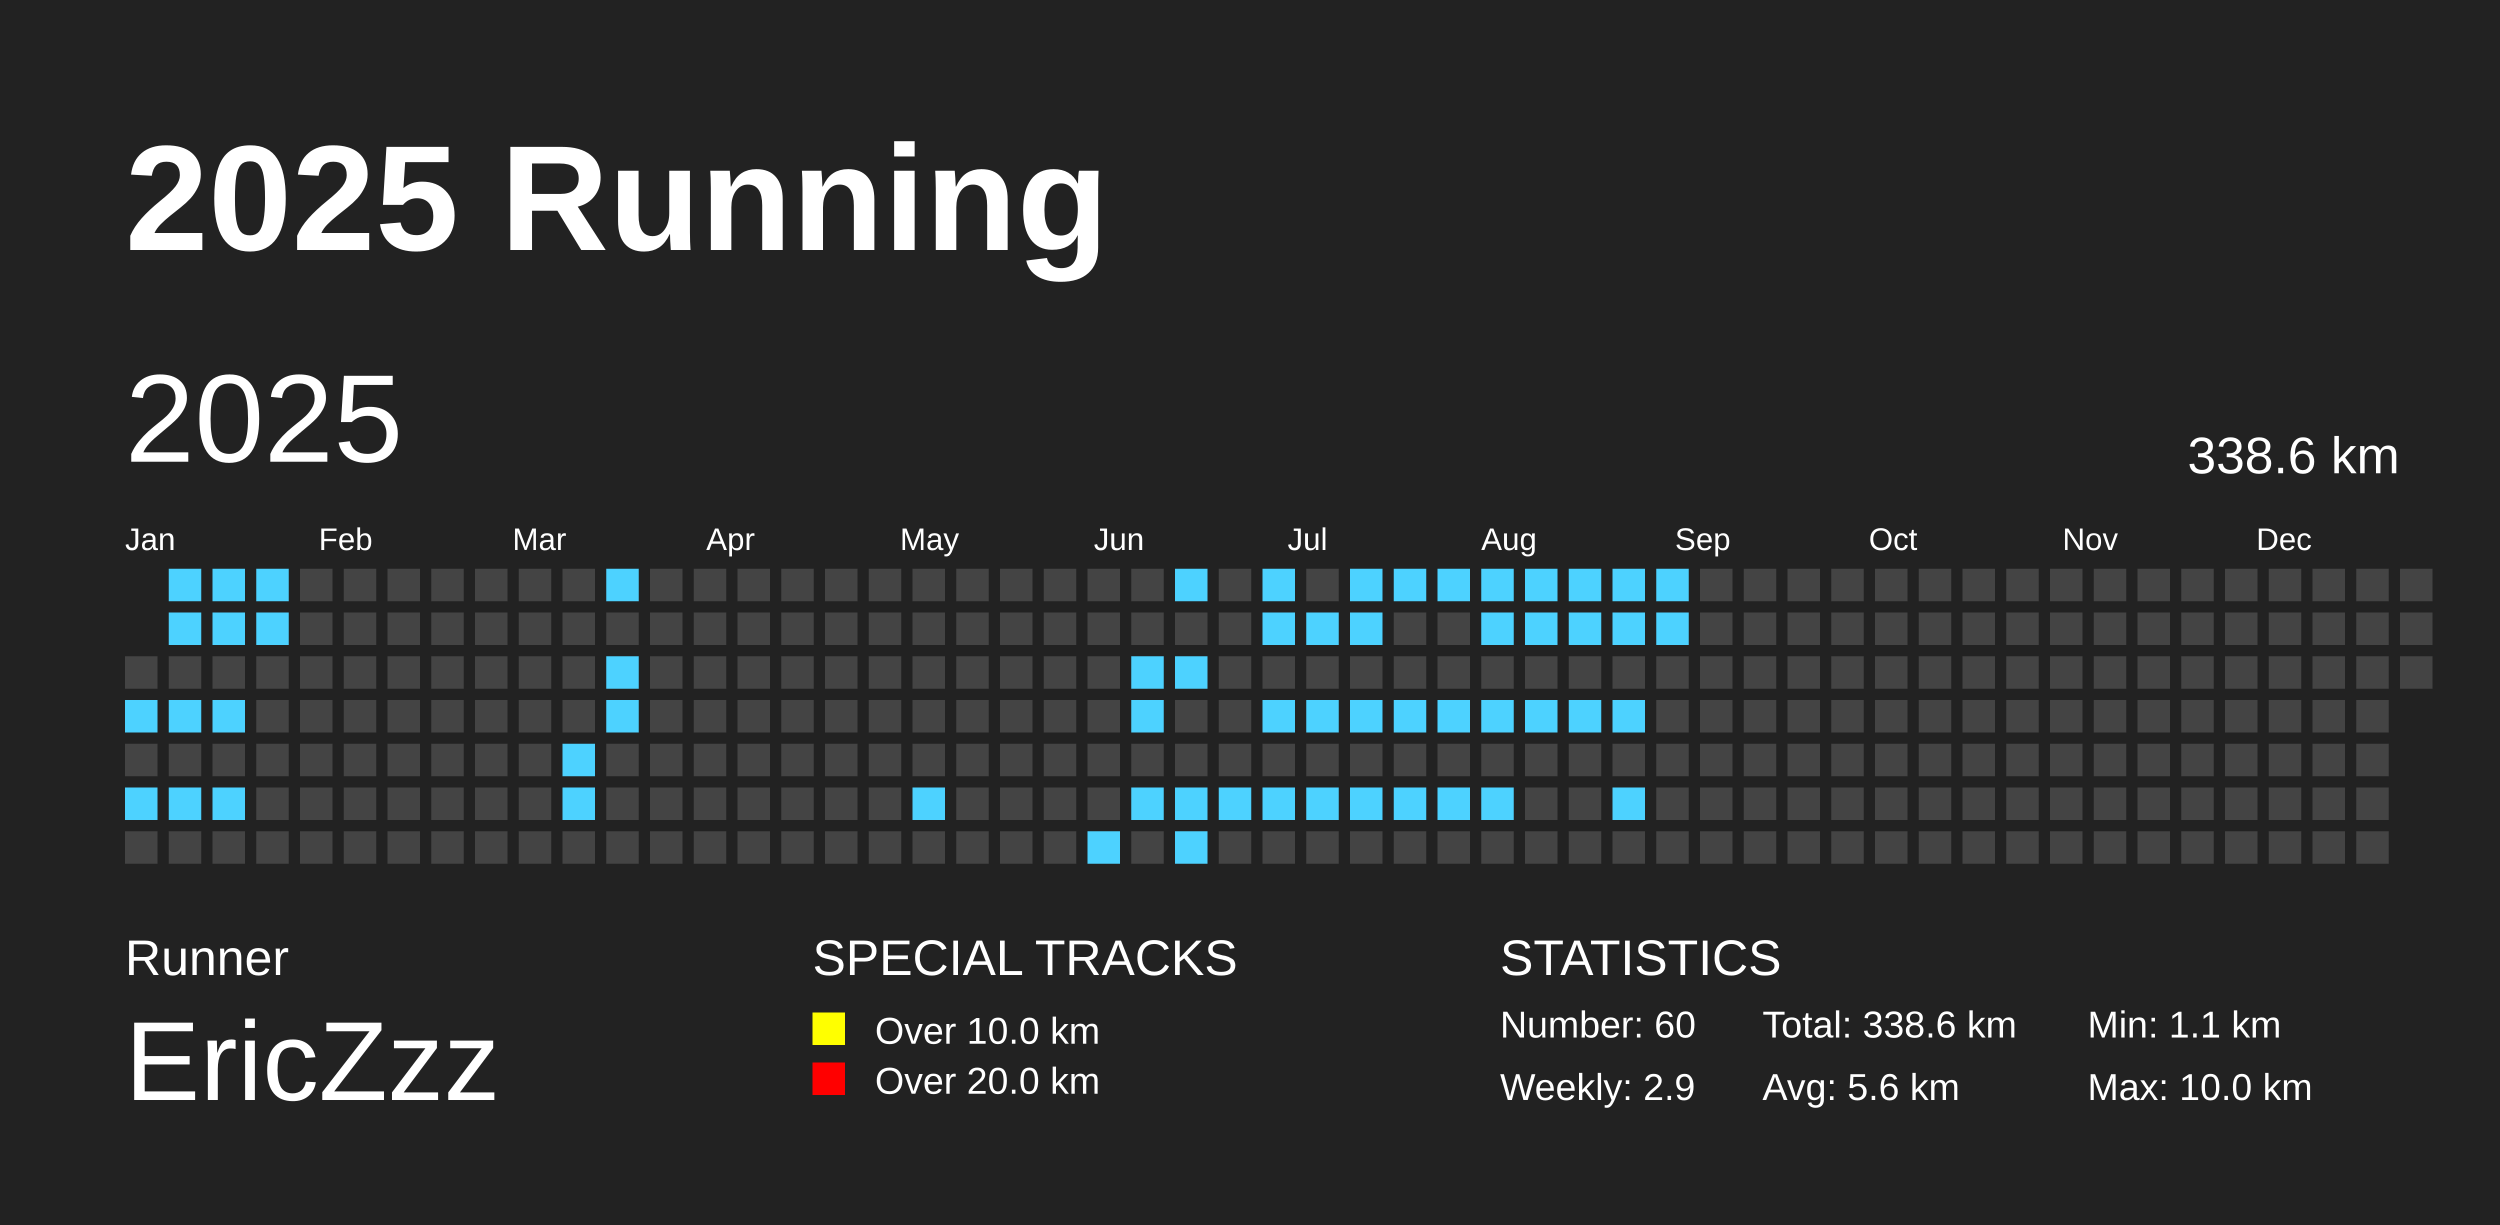
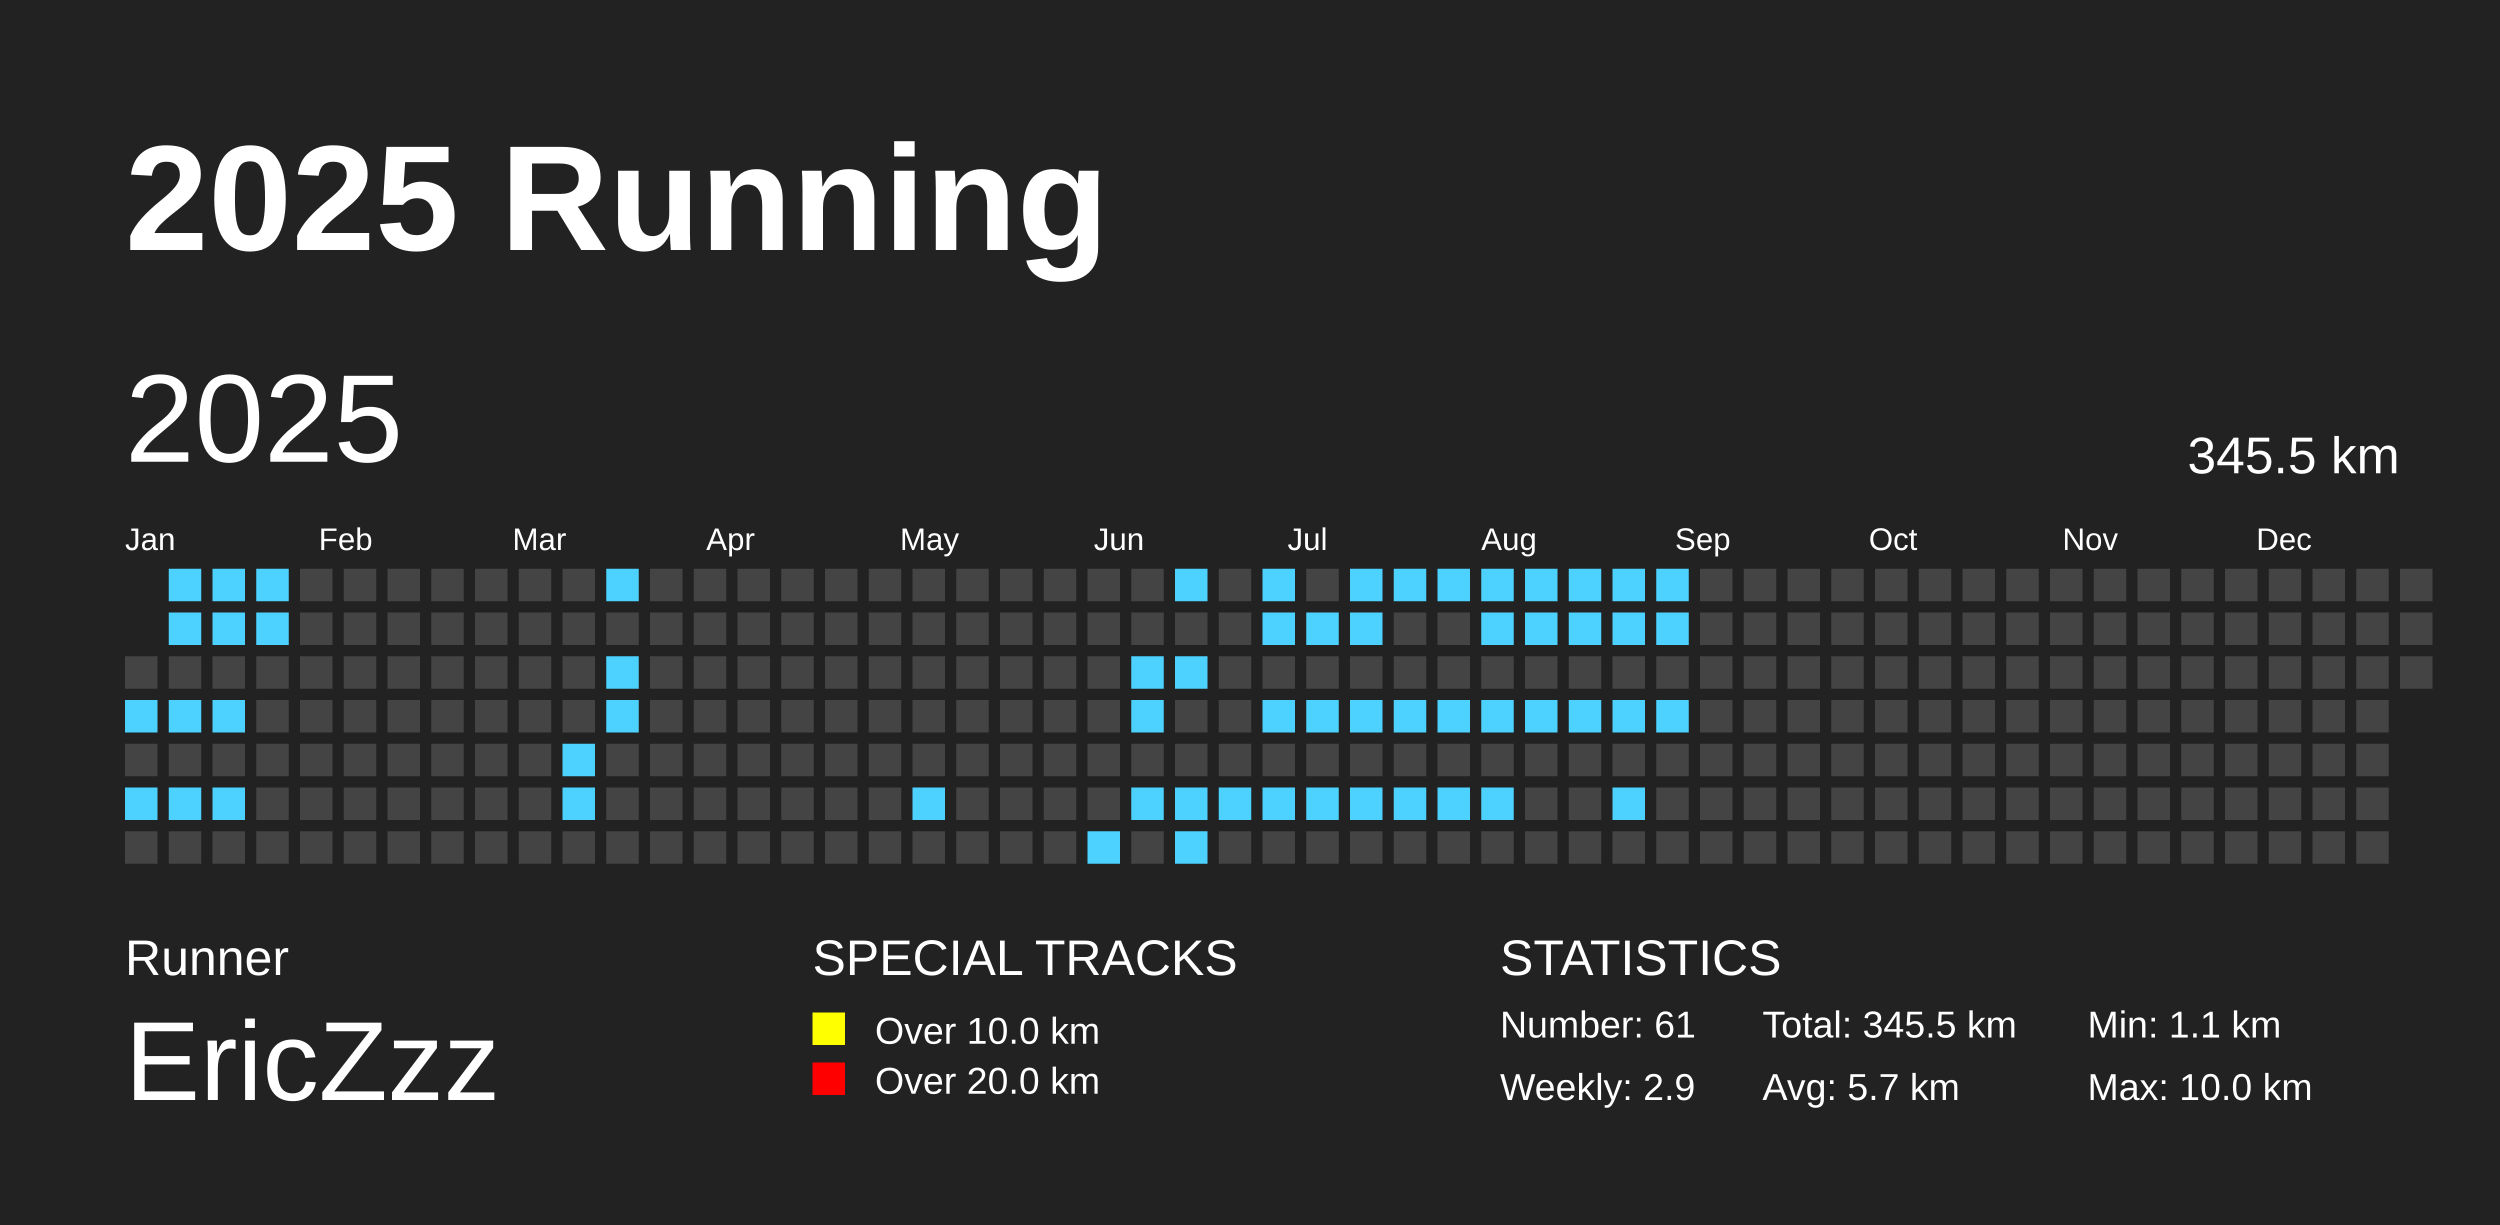
<svg xmlns="http://www.w3.org/2000/svg" baseProfile="full" height="98mm" version="1.1" viewBox="0,0,200,98" width="200mm">
  <defs />
  <rect fill="#222222" height="98" width="200" x="0" y="0" />
  <text fill="#FFFFFF" style="font-size:12px; font-family:Arial; font-weight:bold;" x="10" y="20">2025 Running</text>
  <text fill="#FFFFFF" style="font-size:4px; font-family:Arial" x="10" y="78">Runner</text>
  <text fill="#FFFFFF" style="font-size:9px; font-family:Arial" x="10" y="88">EricZzz</text>
  <text fill="#FFFFFF" style="font-size:4px; font-family:Arial" x="65" y="78">SPECIAL TRACKS</text>
  <rect fill="yellow" height="2.6" width="2.6" x="65" y="81" />
  <text fill="#FFFFFF" style="font-size:3px; font-family:Arial" x="70" y="83.5">Over 10.0 km</text>
  <rect fill="red" height="2.6" width="2.6" x="65" y="85" />
  <text fill="#FFFFFF" style="font-size:3px; font-family:Arial" x="70" y="87.5">Over 20.0 km</text>
  <text fill="#FFFFFF" style="font-size:4px; font-family:Arial" x="120" y="78">STATISTICS</text>
-   <text fill="#FFFFFF" style="font-size:3px; font-family:Arial" x="120" y="83">Number: 60</text>
+   <text fill="#FFFFFF" style="font-size:3px; font-family:Arial" x="120" y="83">Number: 61</text>
  <text fill="#FFFFFF" style="font-size:3px; font-family:Arial" x="120" y="88">Weekly: 2.9</text>
-   <text fill="#FFFFFF" style="font-size:3px; font-family:Arial" x="141" y="83">Total: 338.6 km</text>
-   <text fill="#FFFFFF" style="font-size:3px; font-family:Arial" x="141" y="88">Avg: 5.6 km</text>
+   <text fill="#FFFFFF" style="font-size:3px; font-family:Arial" x="141" y="83">Total: 345.5 km</text>
+   <text fill="#FFFFFF" style="font-size:3px; font-family:Arial" x="141" y="88">Avg: 5.7 km</text>
  <text fill="#FFFFFF" style="font-size:3px; font-family:Arial" x="167" y="83">Min: 1.1 km</text>
  <text fill="#FFFFFF" style="font-size:3px; font-family:Arial" x="167" y="88">Max: 10.0 km</text>
  <text dominant-baseline="hanging" fill="#FFFFFF" style="font-size:10.0px; font-family:Arial;" x="10" y="30">2025</text>
-   <text dominant-baseline="hanging" fill="#FFFFFF" style="font-size:4.125px; font-family:Arial;" x="175" y="35">338.6 km</text>
+   <text dominant-baseline="hanging" fill="#FFFFFF" style="font-size:4.125px; font-family:Arial;" x="175" y="35">345.5 km</text>
  <text fill="#FFFFFF" style="font-size:2.5px; font-family:Arial" x="10.0" y="44">Jan</text>
  <text fill="#FFFFFF" style="font-size:2.5px; font-family:Arial" x="25.5" y="44">Feb</text>
  <text fill="#FFFFFF" style="font-size:2.5px; font-family:Arial" x="41.0" y="44">Mar</text>
  <text fill="#FFFFFF" style="font-size:2.5px; font-family:Arial" x="56.5" y="44">Apr</text>
  <text fill="#FFFFFF" style="font-size:2.5px; font-family:Arial" x="72.0" y="44">May</text>
  <text fill="#FFFFFF" style="font-size:2.5px; font-family:Arial" x="87.5" y="44">Jun</text>
  <text fill="#FFFFFF" style="font-size:2.5px; font-family:Arial" x="103.0" y="44">Jul</text>
  <text fill="#FFFFFF" style="font-size:2.5px; font-family:Arial" x="118.5" y="44">Aug</text>
  <text fill="#FFFFFF" style="font-size:2.5px; font-family:Arial" x="134.0" y="44">Sep</text>
  <text fill="#FFFFFF" style="font-size:2.5px; font-family:Arial" x="149.5" y="44">Oct</text>
  <text fill="#FFFFFF" style="font-size:2.5px; font-family:Arial" x="165.0" y="44">Nov</text>
  <text fill="#FFFFFF" style="font-size:2.5px; font-family:Arial" x="180.5" y="44">Dec</text>
  <rect fill="#444444" height="2.6" width="2.6" x="10.0" y="52.5" />
  <rect fill="#4DD2FF" height="2.6" width="2.6" x="10.0" y="56.0" />
  <rect fill="#444444" height="2.6" width="2.6" x="10.0" y="59.5" />
  <rect fill="#4DD2FF" height="2.6" width="2.6" x="10.0" y="63.0" />
  <rect fill="#444444" height="2.6" width="2.6" x="10.0" y="66.5" />
  <rect fill="#4DD2FF" height="2.6" width="2.6" x="13.5" y="45.5" />
  <rect fill="#4DD2FF" height="2.6" width="2.6" x="13.5" y="49.0" />
  <rect fill="#444444" height="2.6" width="2.6" x="13.5" y="52.5" />
  <rect fill="#4DD2FF" height="2.6" width="2.6" x="13.5" y="56.0" />
  <rect fill="#444444" height="2.6" width="2.6" x="13.5" y="59.5" />
  <rect fill="#4DD2FF" height="2.6" width="2.6" x="13.5" y="63.0" />
  <rect fill="#444444" height="2.6" width="2.6" x="13.5" y="66.5" />
  <rect fill="#4DD2FF" height="2.6" width="2.6" x="17.0" y="45.5" />
  <rect fill="#4DD2FF" height="2.6" width="2.6" x="17.0" y="49.0" />
  <rect fill="#444444" height="2.6" width="2.6" x="17.0" y="52.5" />
  <rect fill="#4DD2FF" height="2.6" width="2.6" x="17.0" y="56.0" />
  <rect fill="#444444" height="2.6" width="2.6" x="17.0" y="59.5" />
  <rect fill="#4DD2FF" height="2.6" width="2.6" x="17.0" y="63.0" />
  <rect fill="#444444" height="2.6" width="2.6" x="17.0" y="66.5" />
  <rect fill="#4DD2FF" height="2.6" width="2.6" x="20.5" y="45.5" />
  <rect fill="#4DD2FF" height="2.6" width="2.6" x="20.5" y="49.0" />
  <rect fill="#444444" height="2.6" width="2.6" x="20.5" y="52.5" />
  <rect fill="#444444" height="2.6" width="2.6" x="20.5" y="56.0" />
  <rect fill="#444444" height="2.6" width="2.6" x="20.5" y="59.5" />
  <rect fill="#444444" height="2.6" width="2.6" x="20.5" y="63.0" />
  <rect fill="#444444" height="2.6" width="2.6" x="20.5" y="66.5" />
  <rect fill="#444444" height="2.6" width="2.6" x="24.0" y="45.5" />
  <rect fill="#444444" height="2.6" width="2.6" x="24.0" y="49.0" />
  <rect fill="#444444" height="2.6" width="2.6" x="24.0" y="52.5" />
  <rect fill="#444444" height="2.6" width="2.6" x="24.0" y="56.0" />
  <rect fill="#444444" height="2.6" width="2.6" x="24.0" y="59.5" />
  <rect fill="#444444" height="2.6" width="2.6" x="24.0" y="63.0" />
  <rect fill="#444444" height="2.6" width="2.6" x="24.0" y="66.5" />
  <rect fill="#444444" height="2.6" width="2.6" x="27.5" y="45.5" />
  <rect fill="#444444" height="2.6" width="2.6" x="27.5" y="49.0" />
  <rect fill="#444444" height="2.6" width="2.6" x="27.5" y="52.5" />
  <rect fill="#444444" height="2.6" width="2.6" x="27.5" y="56.0" />
  <rect fill="#444444" height="2.6" width="2.6" x="27.5" y="59.5" />
  <rect fill="#444444" height="2.6" width="2.6" x="27.5" y="63.0" />
  <rect fill="#444444" height="2.6" width="2.6" x="27.5" y="66.5" />
  <rect fill="#444444" height="2.6" width="2.6" x="31.0" y="45.5" />
  <rect fill="#444444" height="2.6" width="2.6" x="31.0" y="49.0" />
  <rect fill="#444444" height="2.6" width="2.6" x="31.0" y="52.5" />
  <rect fill="#444444" height="2.6" width="2.6" x="31.0" y="56.0" />
  <rect fill="#444444" height="2.6" width="2.6" x="31.0" y="59.5" />
  <rect fill="#444444" height="2.6" width="2.6" x="31.0" y="63.0" />
  <rect fill="#444444" height="2.6" width="2.6" x="31.0" y="66.5" />
  <rect fill="#444444" height="2.6" width="2.6" x="34.5" y="45.5" />
  <rect fill="#444444" height="2.6" width="2.6" x="34.5" y="49.0" />
  <rect fill="#444444" height="2.6" width="2.6" x="34.5" y="52.5" />
  <rect fill="#444444" height="2.6" width="2.6" x="34.5" y="56.0" />
  <rect fill="#444444" height="2.6" width="2.6" x="34.5" y="59.5" />
  <rect fill="#444444" height="2.6" width="2.6" x="34.5" y="63.0" />
  <rect fill="#444444" height="2.6" width="2.6" x="34.5" y="66.5" />
  <rect fill="#444444" height="2.6" width="2.6" x="38.0" y="45.5" />
  <rect fill="#444444" height="2.6" width="2.6" x="38.0" y="49.0" />
  <rect fill="#444444" height="2.6" width="2.6" x="38.0" y="52.5" />
  <rect fill="#444444" height="2.6" width="2.6" x="38.0" y="56.0" />
  <rect fill="#444444" height="2.6" width="2.6" x="38.0" y="59.5" />
  <rect fill="#444444" height="2.6" width="2.6" x="38.0" y="63.0" />
  <rect fill="#444444" height="2.6" width="2.6" x="38.0" y="66.5" />
  <rect fill="#444444" height="2.6" width="2.6" x="41.5" y="45.5" />
  <rect fill="#444444" height="2.6" width="2.6" x="41.5" y="49.0" />
  <rect fill="#444444" height="2.6" width="2.6" x="41.5" y="52.5" />
  <rect fill="#444444" height="2.6" width="2.6" x="41.5" y="56.0" />
  <rect fill="#444444" height="2.6" width="2.6" x="41.5" y="59.5" />
  <rect fill="#444444" height="2.6" width="2.6" x="41.5" y="63.0" />
  <rect fill="#444444" height="2.6" width="2.6" x="41.5" y="66.5" />
  <rect fill="#444444" height="2.6" width="2.6" x="45.0" y="45.5" />
  <rect fill="#444444" height="2.6" width="2.6" x="45.0" y="49.0" />
  <rect fill="#444444" height="2.6" width="2.6" x="45.0" y="52.5" />
  <rect fill="#444444" height="2.6" width="2.6" x="45.0" y="56.0" />
  <rect fill="#4DD2FF" height="2.6" width="2.6" x="45.0" y="59.5" />
  <rect fill="#4DD2FF" height="2.6" width="2.6" x="45.0" y="63.0" />
  <rect fill="#444444" height="2.6" width="2.6" x="45.0" y="66.5" />
  <rect fill="#4DD2FF" height="2.6" width="2.6" x="48.5" y="45.5" />
  <rect fill="#444444" height="2.6" width="2.6" x="48.5" y="49.0" />
  <rect fill="#4DD2FF" height="2.6" width="2.6" x="48.5" y="52.5" />
  <rect fill="#4DD2FF" height="2.6" width="2.6" x="48.5" y="56.0" />
  <rect fill="#444444" height="2.6" width="2.6" x="48.5" y="59.5" />
  <rect fill="#444444" height="2.6" width="2.6" x="48.5" y="63.0" />
  <rect fill="#444444" height="2.6" width="2.6" x="48.5" y="66.5" />
  <rect fill="#444444" height="2.6" width="2.6" x="52.0" y="45.5" />
  <rect fill="#444444" height="2.6" width="2.6" x="52.0" y="49.0" />
  <rect fill="#444444" height="2.6" width="2.6" x="52.0" y="52.5" />
  <rect fill="#444444" height="2.6" width="2.6" x="52.0" y="56.0" />
  <rect fill="#444444" height="2.6" width="2.6" x="52.0" y="59.5" />
  <rect fill="#444444" height="2.6" width="2.6" x="52.0" y="63.0" />
  <rect fill="#444444" height="2.6" width="2.6" x="52.0" y="66.5" />
  <rect fill="#444444" height="2.6" width="2.6" x="55.5" y="45.5" />
  <rect fill="#444444" height="2.6" width="2.6" x="55.5" y="49.0" />
  <rect fill="#444444" height="2.6" width="2.6" x="55.5" y="52.5" />
  <rect fill="#444444" height="2.6" width="2.6" x="55.5" y="56.0" />
  <rect fill="#444444" height="2.6" width="2.6" x="55.5" y="59.5" />
  <rect fill="#444444" height="2.6" width="2.6" x="55.5" y="63.0" />
  <rect fill="#444444" height="2.6" width="2.6" x="55.5" y="66.5" />
  <rect fill="#444444" height="2.6" width="2.6" x="59.0" y="45.5" />
  <rect fill="#444444" height="2.6" width="2.6" x="59.0" y="49.0" />
  <rect fill="#444444" height="2.6" width="2.6" x="59.0" y="52.5" />
  <rect fill="#444444" height="2.6" width="2.6" x="59.0" y="56.0" />
  <rect fill="#444444" height="2.6" width="2.6" x="59.0" y="59.5" />
  <rect fill="#444444" height="2.6" width="2.6" x="59.0" y="63.0" />
  <rect fill="#444444" height="2.6" width="2.6" x="59.0" y="66.5" />
  <rect fill="#444444" height="2.6" width="2.6" x="62.5" y="45.5" />
  <rect fill="#444444" height="2.6" width="2.6" x="62.5" y="49.0" />
  <rect fill="#444444" height="2.6" width="2.6" x="62.5" y="52.5" />
  <rect fill="#444444" height="2.6" width="2.6" x="62.5" y="56.0" />
  <rect fill="#444444" height="2.6" width="2.6" x="62.5" y="59.5" />
  <rect fill="#444444" height="2.6" width="2.6" x="62.5" y="63.0" />
  <rect fill="#444444" height="2.6" width="2.6" x="62.5" y="66.5" />
  <rect fill="#444444" height="2.6" width="2.6" x="66.0" y="45.5" />
  <rect fill="#444444" height="2.6" width="2.6" x="66.0" y="49.0" />
  <rect fill="#444444" height="2.6" width="2.6" x="66.0" y="52.5" />
  <rect fill="#444444" height="2.6" width="2.6" x="66.0" y="56.0" />
  <rect fill="#444444" height="2.6" width="2.6" x="66.0" y="59.5" />
  <rect fill="#444444" height="2.6" width="2.6" x="66.0" y="63.0" />
  <rect fill="#444444" height="2.6" width="2.6" x="66.0" y="66.5" />
  <rect fill="#444444" height="2.6" width="2.6" x="69.5" y="45.5" />
  <rect fill="#444444" height="2.6" width="2.6" x="69.5" y="49.0" />
  <rect fill="#444444" height="2.6" width="2.6" x="69.5" y="52.5" />
  <rect fill="#444444" height="2.6" width="2.6" x="69.5" y="56.0" />
  <rect fill="#444444" height="2.6" width="2.6" x="69.5" y="59.5" />
  <rect fill="#444444" height="2.6" width="2.6" x="69.5" y="63.0" />
  <rect fill="#444444" height="2.6" width="2.6" x="69.5" y="66.5" />
  <rect fill="#444444" height="2.6" width="2.6" x="73.0" y="45.5" />
  <rect fill="#444444" height="2.6" width="2.6" x="73.0" y="49.0" />
  <rect fill="#444444" height="2.6" width="2.6" x="73.0" y="52.5" />
  <rect fill="#444444" height="2.6" width="2.6" x="73.0" y="56.0" />
  <rect fill="#444444" height="2.6" width="2.6" x="73.0" y="59.5" />
  <rect fill="#4DD2FF" height="2.6" width="2.6" x="73.0" y="63.0" />
  <rect fill="#444444" height="2.6" width="2.6" x="73.0" y="66.5" />
  <rect fill="#444444" height="2.6" width="2.6" x="76.5" y="45.5" />
  <rect fill="#444444" height="2.6" width="2.6" x="76.5" y="49.0" />
  <rect fill="#444444" height="2.6" width="2.6" x="76.5" y="52.5" />
  <rect fill="#444444" height="2.6" width="2.6" x="76.5" y="56.0" />
  <rect fill="#444444" height="2.6" width="2.6" x="76.5" y="59.5" />
  <rect fill="#444444" height="2.6" width="2.6" x="76.5" y="63.0" />
  <rect fill="#444444" height="2.6" width="2.6" x="76.5" y="66.5" />
  <rect fill="#444444" height="2.6" width="2.6" x="80.0" y="45.5" />
  <rect fill="#444444" height="2.6" width="2.6" x="80.0" y="49.0" />
  <rect fill="#444444" height="2.6" width="2.6" x="80.0" y="52.5" />
  <rect fill="#444444" height="2.6" width="2.6" x="80.0" y="56.0" />
  <rect fill="#444444" height="2.6" width="2.6" x="80.0" y="59.5" />
  <rect fill="#444444" height="2.6" width="2.6" x="80.0" y="63.0" />
  <rect fill="#444444" height="2.6" width="2.6" x="80.0" y="66.5" />
  <rect fill="#444444" height="2.6" width="2.6" x="83.5" y="45.5" />
  <rect fill="#444444" height="2.6" width="2.6" x="83.5" y="49.0" />
  <rect fill="#444444" height="2.6" width="2.6" x="83.5" y="52.5" />
  <rect fill="#444444" height="2.6" width="2.6" x="83.5" y="56.0" />
  <rect fill="#444444" height="2.6" width="2.6" x="83.5" y="59.5" />
  <rect fill="#444444" height="2.6" width="2.6" x="83.5" y="63.0" />
  <rect fill="#444444" height="2.6" width="2.6" x="83.5" y="66.5" />
  <rect fill="#444444" height="2.6" width="2.6" x="87.0" y="45.5" />
  <rect fill="#444444" height="2.6" width="2.6" x="87.0" y="49.0" />
  <rect fill="#444444" height="2.6" width="2.6" x="87.0" y="52.5" />
  <rect fill="#444444" height="2.6" width="2.6" x="87.0" y="56.0" />
  <rect fill="#444444" height="2.6" width="2.6" x="87.0" y="59.5" />
  <rect fill="#444444" height="2.6" width="2.6" x="87.0" y="63.0" />
  <rect fill="#4DD2FF" height="2.6" width="2.6" x="87.0" y="66.5" />
  <rect fill="#444444" height="2.6" width="2.6" x="90.5" y="45.5" />
  <rect fill="#444444" height="2.6" width="2.6" x="90.5" y="49.0" />
  <rect fill="#4DD2FF" height="2.6" width="2.6" x="90.5" y="52.5" />
  <rect fill="#4DD2FF" height="2.6" width="2.6" x="90.5" y="56.0" />
  <rect fill="#444444" height="2.6" width="2.6" x="90.5" y="59.5" />
  <rect fill="#4DD2FF" height="2.6" width="2.6" x="90.5" y="63.0" />
  <rect fill="#444444" height="2.6" width="2.6" x="90.5" y="66.5" />
  <rect fill="#4DD2FF" height="2.6" width="2.6" x="94.0" y="45.5" />
  <rect fill="#444444" height="2.6" width="2.6" x="94.0" y="49.0" />
  <rect fill="#4DD2FF" height="2.6" width="2.6" x="94.0" y="52.5" />
  <rect fill="#444444" height="2.6" width="2.6" x="94.0" y="56.0" />
  <rect fill="#444444" height="2.6" width="2.6" x="94.0" y="59.5" />
  <rect fill="#4DD2FF" height="2.6" width="2.6" x="94.0" y="63.0" />
  <rect fill="#4DD2FF" height="2.6" width="2.6" x="94.0" y="66.5" />
  <rect fill="#444444" height="2.6" width="2.6" x="97.5" y="45.5" />
  <rect fill="#444444" height="2.6" width="2.6" x="97.5" y="49.0" />
  <rect fill="#444444" height="2.6" width="2.6" x="97.5" y="52.5" />
  <rect fill="#444444" height="2.6" width="2.6" x="97.5" y="56.0" />
  <rect fill="#444444" height="2.6" width="2.6" x="97.5" y="59.5" />
  <rect fill="#4DD2FF" height="2.6" width="2.6" x="97.5" y="63.0" />
  <rect fill="#444444" height="2.6" width="2.6" x="97.5" y="66.5" />
  <rect fill="#4DD2FF" height="2.6" width="2.6" x="101.0" y="45.5" />
  <rect fill="#4DD2FF" height="2.6" width="2.6" x="101.0" y="49.0" />
  <rect fill="#444444" height="2.6" width="2.6" x="101.0" y="52.5" />
  <rect fill="#4DD2FF" height="2.6" width="2.6" x="101.0" y="56.0" />
  <rect fill="#444444" height="2.6" width="2.6" x="101.0" y="59.5" />
  <rect fill="#4DD2FF" height="2.6" width="2.6" x="101.0" y="63.0" />
  <rect fill="#444444" height="2.6" width="2.6" x="101.0" y="66.5" />
  <rect fill="#444444" height="2.6" width="2.6" x="104.5" y="45.5" />
  <rect fill="#4DD2FF" height="2.6" width="2.6" x="104.5" y="49.0" />
  <rect fill="#444444" height="2.6" width="2.6" x="104.5" y="52.5" />
  <rect fill="#4DD2FF" height="2.6" width="2.6" x="104.5" y="56.0" />
  <rect fill="#444444" height="2.6" width="2.6" x="104.5" y="59.5" />
  <rect fill="#4DD2FF" height="2.6" width="2.6" x="104.5" y="63.0" />
  <rect fill="#444444" height="2.6" width="2.6" x="104.5" y="66.5" />
  <rect fill="#4DD2FF" height="2.6" width="2.6" x="108.0" y="45.5" />
  <rect fill="#4DD2FF" height="2.6" width="2.6" x="108.0" y="49.0" />
  <rect fill="#444444" height="2.6" width="2.6" x="108.0" y="52.5" />
  <rect fill="#4DD2FF" height="2.6" width="2.6" x="108.0" y="56.0" />
  <rect fill="#444444" height="2.6" width="2.6" x="108.0" y="59.5" />
  <rect fill="#4DD2FF" height="2.6" width="2.6" x="108.0" y="63.0" />
  <rect fill="#444444" height="2.6" width="2.6" x="108.0" y="66.5" />
  <rect fill="#4DD2FF" height="2.6" width="2.6" x="111.5" y="45.5" />
  <rect fill="#444444" height="2.6" width="2.6" x="111.5" y="49.0" />
  <rect fill="#444444" height="2.6" width="2.6" x="111.5" y="52.5" />
  <rect fill="#4DD2FF" height="2.6" width="2.6" x="111.5" y="56.0" />
  <rect fill="#444444" height="2.6" width="2.6" x="111.5" y="59.5" />
  <rect fill="#4DD2FF" height="2.6" width="2.6" x="111.5" y="63.0" />
  <rect fill="#444444" height="2.6" width="2.6" x="111.5" y="66.5" />
  <rect fill="#4DD2FF" height="2.6" width="2.6" x="115.0" y="45.5" />
  <rect fill="#444444" height="2.6" width="2.6" x="115.0" y="49.0" />
  <rect fill="#444444" height="2.6" width="2.6" x="115.0" y="52.5" />
  <rect fill="#4DD2FF" height="2.6" width="2.6" x="115.0" y="56.0" />
  <rect fill="#444444" height="2.6" width="2.6" x="115.0" y="59.5" />
  <rect fill="#4DD2FF" height="2.6" width="2.6" x="115.0" y="63.0" />
  <rect fill="#444444" height="2.6" width="2.6" x="115.0" y="66.5" />
  <rect fill="#4DD2FF" height="2.6" width="2.6" x="118.5" y="45.5" />
  <rect fill="#4DD2FF" height="2.6" width="2.6" x="118.5" y="49.0" />
  <rect fill="#444444" height="2.6" width="2.6" x="118.5" y="52.5" />
  <rect fill="#4DD2FF" height="2.6" width="2.6" x="118.5" y="56.0" />
  <rect fill="#444444" height="2.6" width="2.6" x="118.5" y="59.5" />
  <rect fill="#4DD2FF" height="2.6" width="2.6" x="118.5" y="63.0" />
  <rect fill="#444444" height="2.6" width="2.6" x="118.5" y="66.5" />
  <rect fill="#4DD2FF" height="2.6" width="2.6" x="122.0" y="45.5" />
  <rect fill="#4DD2FF" height="2.6" width="2.6" x="122.0" y="49.0" />
  <rect fill="#444444" height="2.6" width="2.6" x="122.0" y="52.5" />
  <rect fill="#4DD2FF" height="2.6" width="2.6" x="122.0" y="56.0" />
  <rect fill="#444444" height="2.6" width="2.6" x="122.0" y="59.5" />
  <rect fill="#444444" height="2.6" width="2.6" x="122.0" y="63.0" />
  <rect fill="#444444" height="2.6" width="2.6" x="122.0" y="66.5" />
  <rect fill="#4DD2FF" height="2.6" width="2.6" x="125.5" y="45.5" />
  <rect fill="#4DD2FF" height="2.6" width="2.6" x="125.5" y="49.0" />
  <rect fill="#444444" height="2.6" width="2.6" x="125.5" y="52.5" />
  <rect fill="#4DD2FF" height="2.6" width="2.6" x="125.5" y="56.0" />
  <rect fill="#444444" height="2.6" width="2.6" x="125.5" y="59.5" />
  <rect fill="#444444" height="2.6" width="2.6" x="125.5" y="63.0" />
  <rect fill="#444444" height="2.6" width="2.6" x="125.5" y="66.5" />
  <rect fill="#4DD2FF" height="2.6" width="2.6" x="129.0" y="45.5" />
  <rect fill="#4DD2FF" height="2.6" width="2.6" x="129.0" y="49.0" />
  <rect fill="#444444" height="2.6" width="2.6" x="129.0" y="52.5" />
  <rect fill="#4DD2FF" height="2.6" width="2.6" x="129.0" y="56.0" />
  <rect fill="#444444" height="2.6" width="2.6" x="129.0" y="59.5" />
  <rect fill="#4DD2FF" height="2.6" width="2.6" x="129.0" y="63.0" />
  <rect fill="#444444" height="2.6" width="2.6" x="129.0" y="66.5" />
  <rect fill="#4DD2FF" height="2.6" width="2.6" x="132.5" y="45.5" />
  <rect fill="#4DD2FF" height="2.6" width="2.6" x="132.5" y="49.0" />
  <rect fill="#444444" height="2.6" width="2.6" x="132.5" y="52.5" />
-   <rect fill="#444444" height="2.6" width="2.6" x="132.5" y="56.0" />
+   <rect fill="#4DD2FF" height="2.6" width="2.6" x="132.5" y="56.0" />
  <rect fill="#444444" height="2.6" width="2.6" x="132.5" y="59.5" />
  <rect fill="#444444" height="2.6" width="2.6" x="132.5" y="63.0" />
  <rect fill="#444444" height="2.6" width="2.6" x="132.5" y="66.5" />
  <rect fill="#444444" height="2.6" width="2.6" x="136.0" y="45.5" />
  <rect fill="#444444" height="2.6" width="2.6" x="136.0" y="49.0" />
  <rect fill="#444444" height="2.6" width="2.6" x="136.0" y="52.5" />
  <rect fill="#444444" height="2.6" width="2.6" x="136.0" y="56.0" />
  <rect fill="#444444" height="2.6" width="2.6" x="136.0" y="59.5" />
  <rect fill="#444444" height="2.6" width="2.6" x="136.0" y="63.0" />
  <rect fill="#444444" height="2.6" width="2.6" x="136.0" y="66.5" />
  <rect fill="#444444" height="2.6" width="2.6" x="139.5" y="45.5" />
  <rect fill="#444444" height="2.6" width="2.6" x="139.5" y="49.0" />
  <rect fill="#444444" height="2.6" width="2.6" x="139.5" y="52.5" />
  <rect fill="#444444" height="2.6" width="2.6" x="139.5" y="56.0" />
  <rect fill="#444444" height="2.6" width="2.6" x="139.5" y="59.5" />
  <rect fill="#444444" height="2.6" width="2.6" x="139.5" y="63.0" />
  <rect fill="#444444" height="2.6" width="2.6" x="139.5" y="66.5" />
  <rect fill="#444444" height="2.6" width="2.6" x="143.0" y="45.5" />
  <rect fill="#444444" height="2.6" width="2.6" x="143.0" y="49.0" />
  <rect fill="#444444" height="2.6" width="2.6" x="143.0" y="52.5" />
  <rect fill="#444444" height="2.6" width="2.6" x="143.0" y="56.0" />
  <rect fill="#444444" height="2.6" width="2.6" x="143.0" y="59.5" />
  <rect fill="#444444" height="2.6" width="2.6" x="143.0" y="63.0" />
  <rect fill="#444444" height="2.6" width="2.6" x="143.0" y="66.5" />
  <rect fill="#444444" height="2.6" width="2.6" x="146.5" y="45.5" />
  <rect fill="#444444" height="2.6" width="2.6" x="146.5" y="49.0" />
  <rect fill="#444444" height="2.6" width="2.6" x="146.5" y="52.5" />
  <rect fill="#444444" height="2.6" width="2.6" x="146.5" y="56.0" />
  <rect fill="#444444" height="2.6" width="2.6" x="146.5" y="59.5" />
  <rect fill="#444444" height="2.6" width="2.6" x="146.5" y="63.0" />
  <rect fill="#444444" height="2.6" width="2.6" x="146.5" y="66.5" />
  <rect fill="#444444" height="2.6" width="2.6" x="150.0" y="45.5" />
  <rect fill="#444444" height="2.6" width="2.6" x="150.0" y="49.0" />
  <rect fill="#444444" height="2.6" width="2.6" x="150.0" y="52.5" />
  <rect fill="#444444" height="2.6" width="2.6" x="150.0" y="56.0" />
  <rect fill="#444444" height="2.6" width="2.6" x="150.0" y="59.5" />
  <rect fill="#444444" height="2.6" width="2.6" x="150.0" y="63.0" />
  <rect fill="#444444" height="2.6" width="2.6" x="150.0" y="66.5" />
  <rect fill="#444444" height="2.6" width="2.6" x="153.5" y="45.5" />
  <rect fill="#444444" height="2.6" width="2.6" x="153.5" y="49.0" />
  <rect fill="#444444" height="2.6" width="2.6" x="153.5" y="52.5" />
  <rect fill="#444444" height="2.6" width="2.6" x="153.5" y="56.0" />
  <rect fill="#444444" height="2.6" width="2.6" x="153.5" y="59.5" />
  <rect fill="#444444" height="2.6" width="2.6" x="153.5" y="63.0" />
  <rect fill="#444444" height="2.6" width="2.6" x="153.5" y="66.5" />
  <rect fill="#444444" height="2.6" width="2.6" x="157.0" y="45.5" />
  <rect fill="#444444" height="2.6" width="2.6" x="157.0" y="49.0" />
  <rect fill="#444444" height="2.6" width="2.6" x="157.0" y="52.5" />
  <rect fill="#444444" height="2.6" width="2.6" x="157.0" y="56.0" />
  <rect fill="#444444" height="2.6" width="2.6" x="157.0" y="59.5" />
  <rect fill="#444444" height="2.6" width="2.6" x="157.0" y="63.0" />
  <rect fill="#444444" height="2.6" width="2.6" x="157.0" y="66.5" />
  <rect fill="#444444" height="2.6" width="2.6" x="160.5" y="45.5" />
  <rect fill="#444444" height="2.6" width="2.6" x="160.5" y="49.0" />
  <rect fill="#444444" height="2.6" width="2.6" x="160.5" y="52.5" />
  <rect fill="#444444" height="2.6" width="2.6" x="160.5" y="56.0" />
  <rect fill="#444444" height="2.6" width="2.6" x="160.5" y="59.5" />
  <rect fill="#444444" height="2.6" width="2.6" x="160.5" y="63.0" />
  <rect fill="#444444" height="2.6" width="2.6" x="160.5" y="66.5" />
  <rect fill="#444444" height="2.6" width="2.6" x="164.0" y="45.5" />
  <rect fill="#444444" height="2.6" width="2.6" x="164.0" y="49.0" />
  <rect fill="#444444" height="2.6" width="2.6" x="164.0" y="52.5" />
  <rect fill="#444444" height="2.6" width="2.6" x="164.0" y="56.0" />
  <rect fill="#444444" height="2.6" width="2.6" x="164.0" y="59.5" />
  <rect fill="#444444" height="2.6" width="2.6" x="164.0" y="63.0" />
  <rect fill="#444444" height="2.6" width="2.6" x="164.0" y="66.5" />
  <rect fill="#444444" height="2.6" width="2.6" x="167.5" y="45.5" />
  <rect fill="#444444" height="2.6" width="2.6" x="167.5" y="49.0" />
  <rect fill="#444444" height="2.6" width="2.6" x="167.5" y="52.5" />
  <rect fill="#444444" height="2.6" width="2.6" x="167.5" y="56.0" />
  <rect fill="#444444" height="2.6" width="2.6" x="167.5" y="59.5" />
  <rect fill="#444444" height="2.6" width="2.6" x="167.5" y="63.0" />
  <rect fill="#444444" height="2.6" width="2.6" x="167.5" y="66.5" />
  <rect fill="#444444" height="2.6" width="2.6" x="171.0" y="45.5" />
  <rect fill="#444444" height="2.6" width="2.6" x="171.0" y="49.0" />
  <rect fill="#444444" height="2.6" width="2.6" x="171.0" y="52.5" />
  <rect fill="#444444" height="2.6" width="2.6" x="171.0" y="56.0" />
  <rect fill="#444444" height="2.6" width="2.6" x="171.0" y="59.5" />
  <rect fill="#444444" height="2.6" width="2.6" x="171.0" y="63.0" />
  <rect fill="#444444" height="2.6" width="2.6" x="171.0" y="66.5" />
  <rect fill="#444444" height="2.6" width="2.6" x="174.5" y="45.5" />
  <rect fill="#444444" height="2.6" width="2.6" x="174.5" y="49.0" />
  <rect fill="#444444" height="2.6" width="2.6" x="174.5" y="52.5" />
  <rect fill="#444444" height="2.6" width="2.6" x="174.5" y="56.0" />
  <rect fill="#444444" height="2.6" width="2.6" x="174.5" y="59.5" />
  <rect fill="#444444" height="2.6" width="2.6" x="174.5" y="63.0" />
  <rect fill="#444444" height="2.6" width="2.6" x="174.5" y="66.5" />
  <rect fill="#444444" height="2.6" width="2.6" x="178.0" y="45.5" />
  <rect fill="#444444" height="2.6" width="2.6" x="178.0" y="49.0" />
  <rect fill="#444444" height="2.6" width="2.6" x="178.0" y="52.5" />
  <rect fill="#444444" height="2.6" width="2.6" x="178.0" y="56.0" />
  <rect fill="#444444" height="2.6" width="2.6" x="178.0" y="59.5" />
  <rect fill="#444444" height="2.6" width="2.6" x="178.0" y="63.0" />
  <rect fill="#444444" height="2.6" width="2.6" x="178.0" y="66.5" />
  <rect fill="#444444" height="2.6" width="2.6" x="181.5" y="45.5" />
  <rect fill="#444444" height="2.6" width="2.6" x="181.5" y="49.0" />
  <rect fill="#444444" height="2.6" width="2.6" x="181.5" y="52.5" />
  <rect fill="#444444" height="2.6" width="2.6" x="181.5" y="56.0" />
  <rect fill="#444444" height="2.6" width="2.6" x="181.5" y="59.5" />
  <rect fill="#444444" height="2.6" width="2.6" x="181.5" y="63.0" />
  <rect fill="#444444" height="2.6" width="2.6" x="181.5" y="66.5" />
  <rect fill="#444444" height="2.6" width="2.6" x="185.0" y="45.5" />
  <rect fill="#444444" height="2.6" width="2.6" x="185.0" y="49.0" />
  <rect fill="#444444" height="2.6" width="2.6" x="185.0" y="52.5" />
  <rect fill="#444444" height="2.6" width="2.6" x="185.0" y="56.0" />
  <rect fill="#444444" height="2.6" width="2.6" x="185.0" y="59.5" />
  <rect fill="#444444" height="2.6" width="2.6" x="185.0" y="63.0" />
  <rect fill="#444444" height="2.6" width="2.6" x="185.0" y="66.5" />
  <rect fill="#444444" height="2.6" width="2.6" x="188.5" y="45.5" />
  <rect fill="#444444" height="2.6" width="2.6" x="188.5" y="49.0" />
  <rect fill="#444444" height="2.6" width="2.6" x="188.5" y="52.5" />
  <rect fill="#444444" height="2.6" width="2.6" x="188.5" y="56.0" />
  <rect fill="#444444" height="2.6" width="2.6" x="188.5" y="59.5" />
  <rect fill="#444444" height="2.6" width="2.6" x="188.5" y="63.0" />
  <rect fill="#444444" height="2.6" width="2.6" x="188.5" y="66.5" />
  <rect fill="#444444" height="2.6" width="2.6" x="192.0" y="45.5" />
  <rect fill="#444444" height="2.6" width="2.6" x="192.0" y="49.0" />
  <rect fill="#444444" height="2.6" width="2.6" x="192.0" y="52.5" />
</svg>
